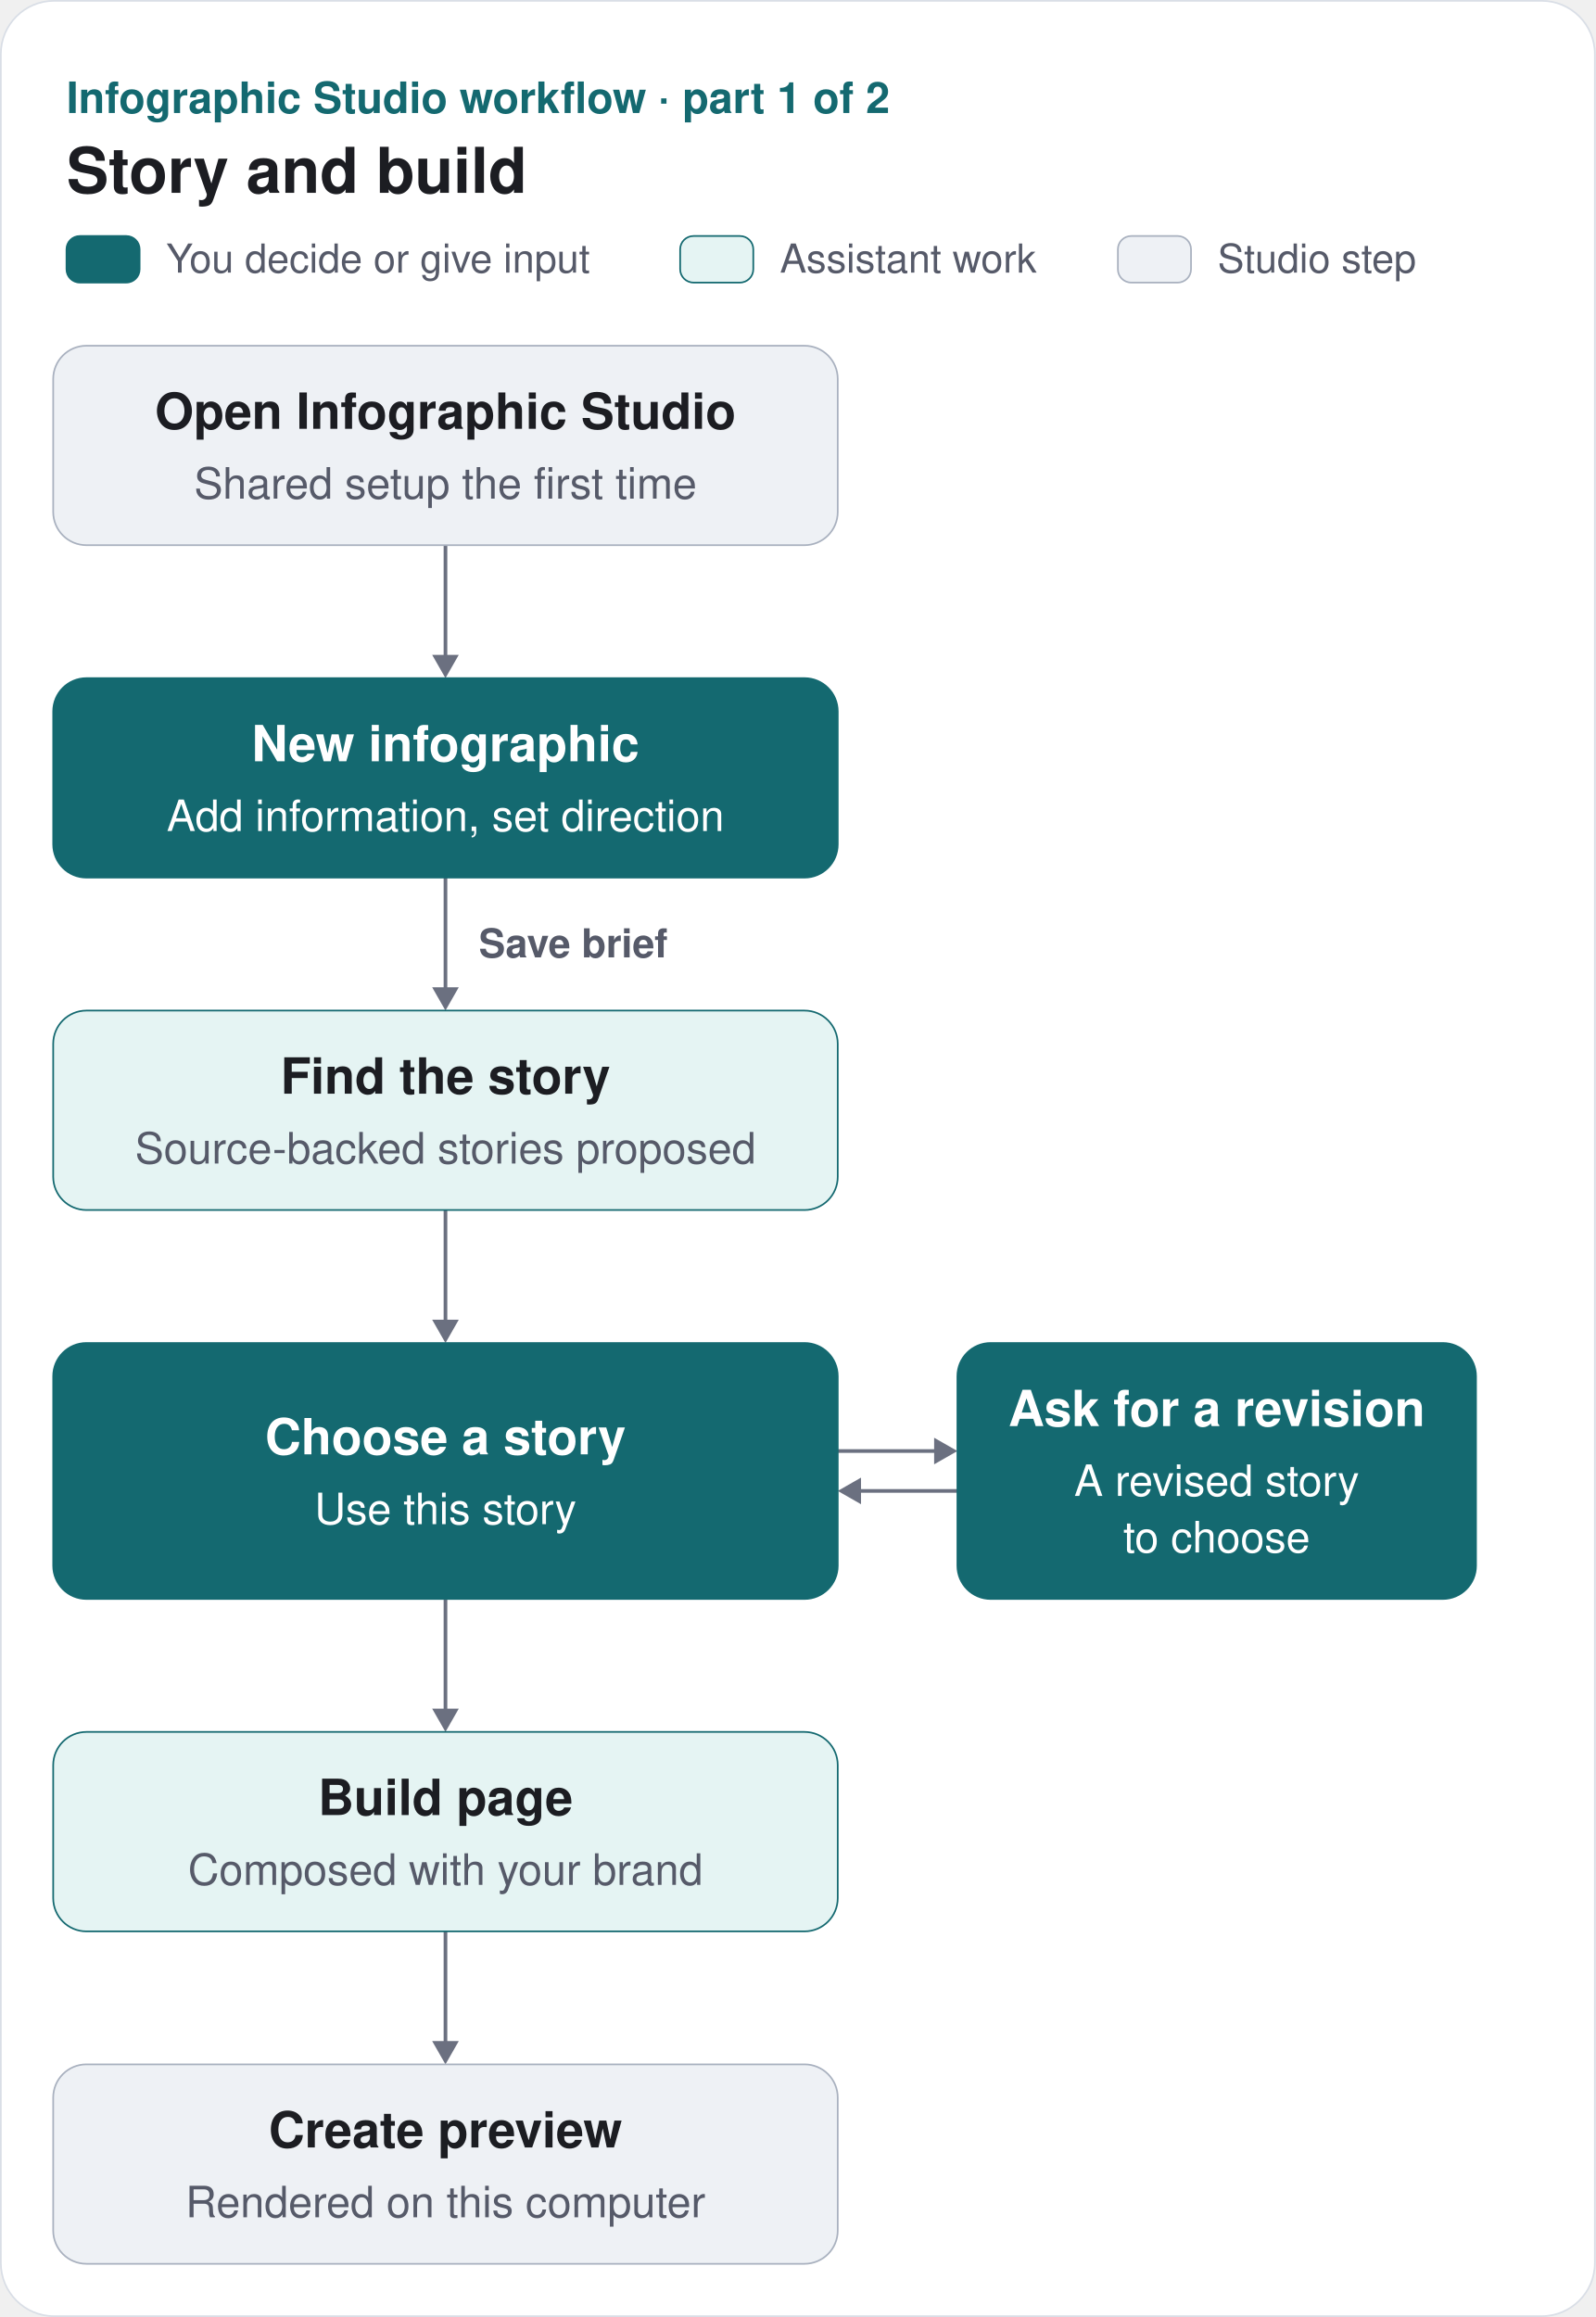
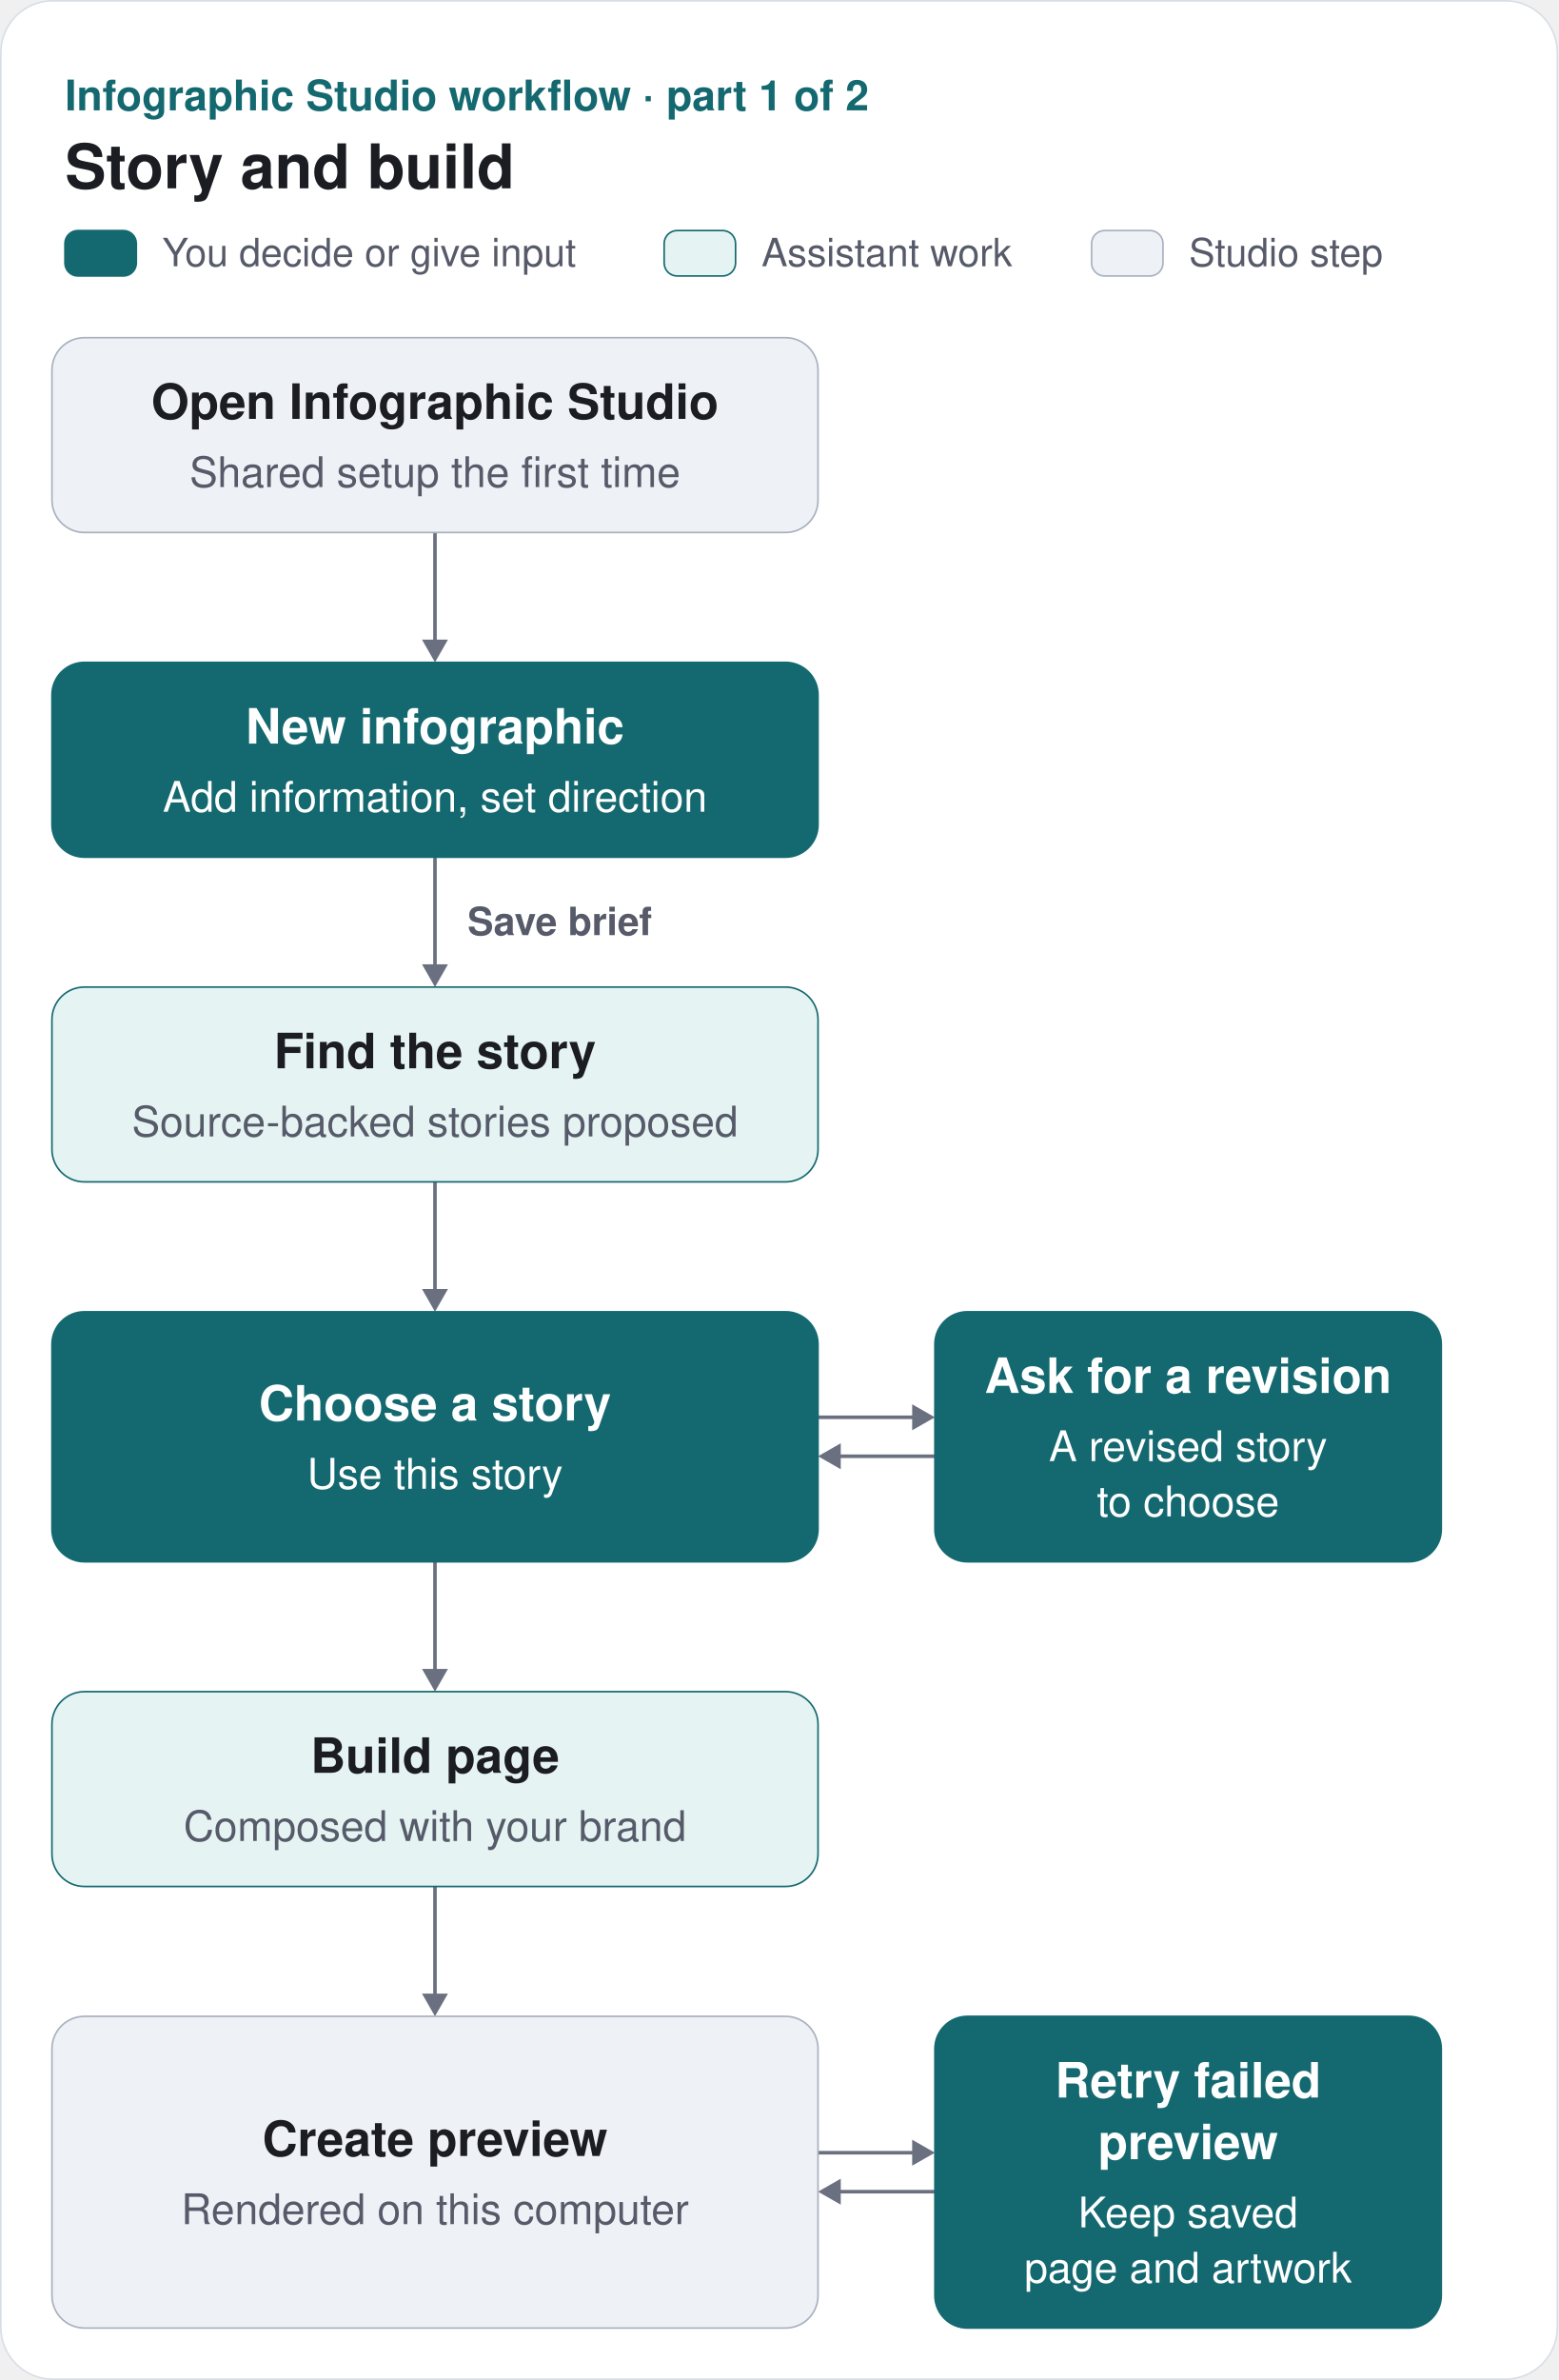
- <svg xmlns="http://www.w3.org/2000/svg" width="480" height="697" viewBox="0 0 480 697" role="img" aria-labelledby="title desc">
+ <svg xmlns="http://www.w3.org/2000/svg" width="480" height="733" viewBox="0 0 480 733" role="img" aria-labelledby="title desc">
  <style>svg{font-family:-apple-system,BlinkMacSystemFont,"SF Pro Text","Segoe UI",Helvetica,Arial,sans-serif}.title{font-weight:600}.bold{font-weight:700}.page,.you,.assistant,.studio{stroke-width:0.5}.wire{stroke-width:1.1}.page{fill:#ffffff;stroke:#d9dee6}.ink{fill:#1c1d22}.quiet{fill:#565a69}.accent-text{fill:#146970}.you{fill:#146970;stroke:#146970}.you-text{fill:#ffffff}.assistant{fill:#e5f4f3;stroke:#146970}.studio{fill:#eef1f5;stroke:#a9b1bf}.wire{fill:none;stroke:#6b7080}.tip{fill:#6b7080}@media (prefers-color-scheme:dark){.page{fill:#191f29;stroke:#39404d}.ink{fill:#f3f4f8}.quiet{fill:#abb0c0}.accent-text{fill:#8cdedb}.you{fill:#8cdedb;stroke:#8cdedb}.you-text{fill:#151c29}.assistant{fill:#1c383b;stroke:#8cdedb}.studio{fill:#262d39;stroke:#5d6576}.wire{fill:none;stroke:#9aa0b0}.tip{fill:#9aa0b0}}</style>
-   <rect x="0.25" y="0.25" width="479.5" height="696.5" rx="16" class="page" />
+   <rect x="0.25" y="0.25" width="479.5" height="732.5" rx="16" class="page" />
  <text x="20" y="34" font-size="13" class="accent-text title" text-anchor="start">Infographic Studio workflow · part 1 of 2</text>
  <text x="20" y="58" font-size="19" class="ink bold" text-anchor="start">Story and build</text>
  <rect x="20" y="71" width="22" height="14" rx="4" class="you" />
  <text x="50" y="82" font-size="12" class="quiet" text-anchor="start">You decide or give input</text>
  <rect x="204.598" y="71" width="22" height="14" rx="4" class="assistant" />
  <text x="234.598" y="82" font-size="12" class="quiet" text-anchor="start">Assistant work</text>
  <rect x="336.271" y="71" width="22" height="14" rx="4" class="studio" />
  <text x="366.271" y="82" font-size="12" class="quiet" text-anchor="start">Studio step</text>
  <path d="M134 164L134 198" class="wire" />
  <path d="M134 204l-4 -7h8z" class="tip" />
  <path d="M134 264L134 298" class="wire" />
  <path d="M134 304l-4 -7h8z" class="tip" />
  <text x="144" y="288" font-size="12" class="quiet title" text-anchor="start">Save brief</text>
  <path d="M134 364L134 398" class="wire" />
  <path d="M134 404l-4 -7h8z" class="tip" />
  <path d="M134 481L134 515" class="wire" />
  <path d="M134 521l-4 -7h8z" class="tip" />
  <path d="M134 581L134 615" class="wire" />
  <path d="M134 621l-4 -7h8z" class="tip" />
  <path d="M252 436.5L282 436.5" class="wire" />
  <path d="M288 436.5l-7 -4v8z" class="tip" />
  <path d="M288 448.5L258 448.5" class="wire" />
  <path d="M252 448.5l7 -4v8z" class="tip" />
+   <path d="M252 663L282 663" class="wire" />
+   <path d="M288 663l-7 -4v8z" class="tip" />
+   <path d="M288 675L258 675" class="wire" />
+   <path d="M252 675l7 -4v8z" class="tip" />
  <rect x="16" y="104" width="236" height="60" rx="10" class="studio" />
  <text x="134" y="129" font-size="15" class="ink bold" text-anchor="middle">Open Infographic Studio</text>
  <text x="134" y="150" font-size="13" class="quiet" text-anchor="middle">Shared setup the first time</text>
  <rect x="16" y="204" width="236" height="60" rx="10" class="you" />
  <text x="134" y="229" font-size="15" class="you-text bold" text-anchor="middle">New infographic</text>
  <text x="134" y="250" font-size="13" class="you-text" text-anchor="middle">Add information, set direction</text>
  <rect x="16" y="304" width="236" height="60" rx="10" class="assistant" />
  <text x="134" y="329" font-size="15" class="ink bold" text-anchor="middle">Find the story</text>
  <text x="134" y="350" font-size="13" class="quiet" text-anchor="middle">Source-backed stories proposed</text>
  <rect x="16" y="404" width="236" height="77" rx="10" class="you" />
  <text x="134" y="437.5" font-size="15" class="you-text bold" text-anchor="middle">Choose a story</text>
  <text x="134" y="458.5" font-size="13" class="you-text" text-anchor="middle">Use this story</text>
  <rect x="16" y="521" width="236" height="60" rx="10" class="assistant" />
  <text x="134" y="546" font-size="15" class="ink bold" text-anchor="middle">Build page</text>
  <text x="134" y="567" font-size="13" class="quiet" text-anchor="middle">Composed with your brand</text>
-   <rect x="16" y="621" width="236" height="60" rx="10" class="studio" />
-   <text x="134" y="646" font-size="15" class="ink bold" text-anchor="middle">Create preview</text>
-   <text x="134" y="667" font-size="13" class="quiet" text-anchor="middle">Rendered on this computer</text>
+   <rect x="16" y="621" width="236" height="96" rx="10" class="studio" />
+   <text x="134" y="664" font-size="15" class="ink bold" text-anchor="middle">Create preview</text>
+   <text x="134" y="685" font-size="13" class="quiet" text-anchor="middle">Rendered on this computer</text>
  <rect x="288" y="404" width="156" height="77" rx="10" class="you" />
  <text x="366" y="429" font-size="15" class="you-text bold" text-anchor="middle">Ask for a revision</text>
  <text x="366" y="450" font-size="13" class="you-text" text-anchor="middle">A revised story</text>
  <text x="366" y="467" font-size="13" class="you-text" text-anchor="middle">to choose</text>
+   <rect x="288" y="621" width="156" height="96" rx="10" class="you" />
+   <text x="366" y="646" font-size="15" class="you-text bold" text-anchor="middle">Retry failed</text>
+   <text x="366" y="665" font-size="15" class="you-text bold" text-anchor="middle">preview</text>
+   <text x="366" y="686" font-size="13" class="you-text" text-anchor="middle">Keep saved</text>
+   <text x="366" y="703" font-size="13" class="you-text" text-anchor="middle">page and artwork</text>
</svg>
